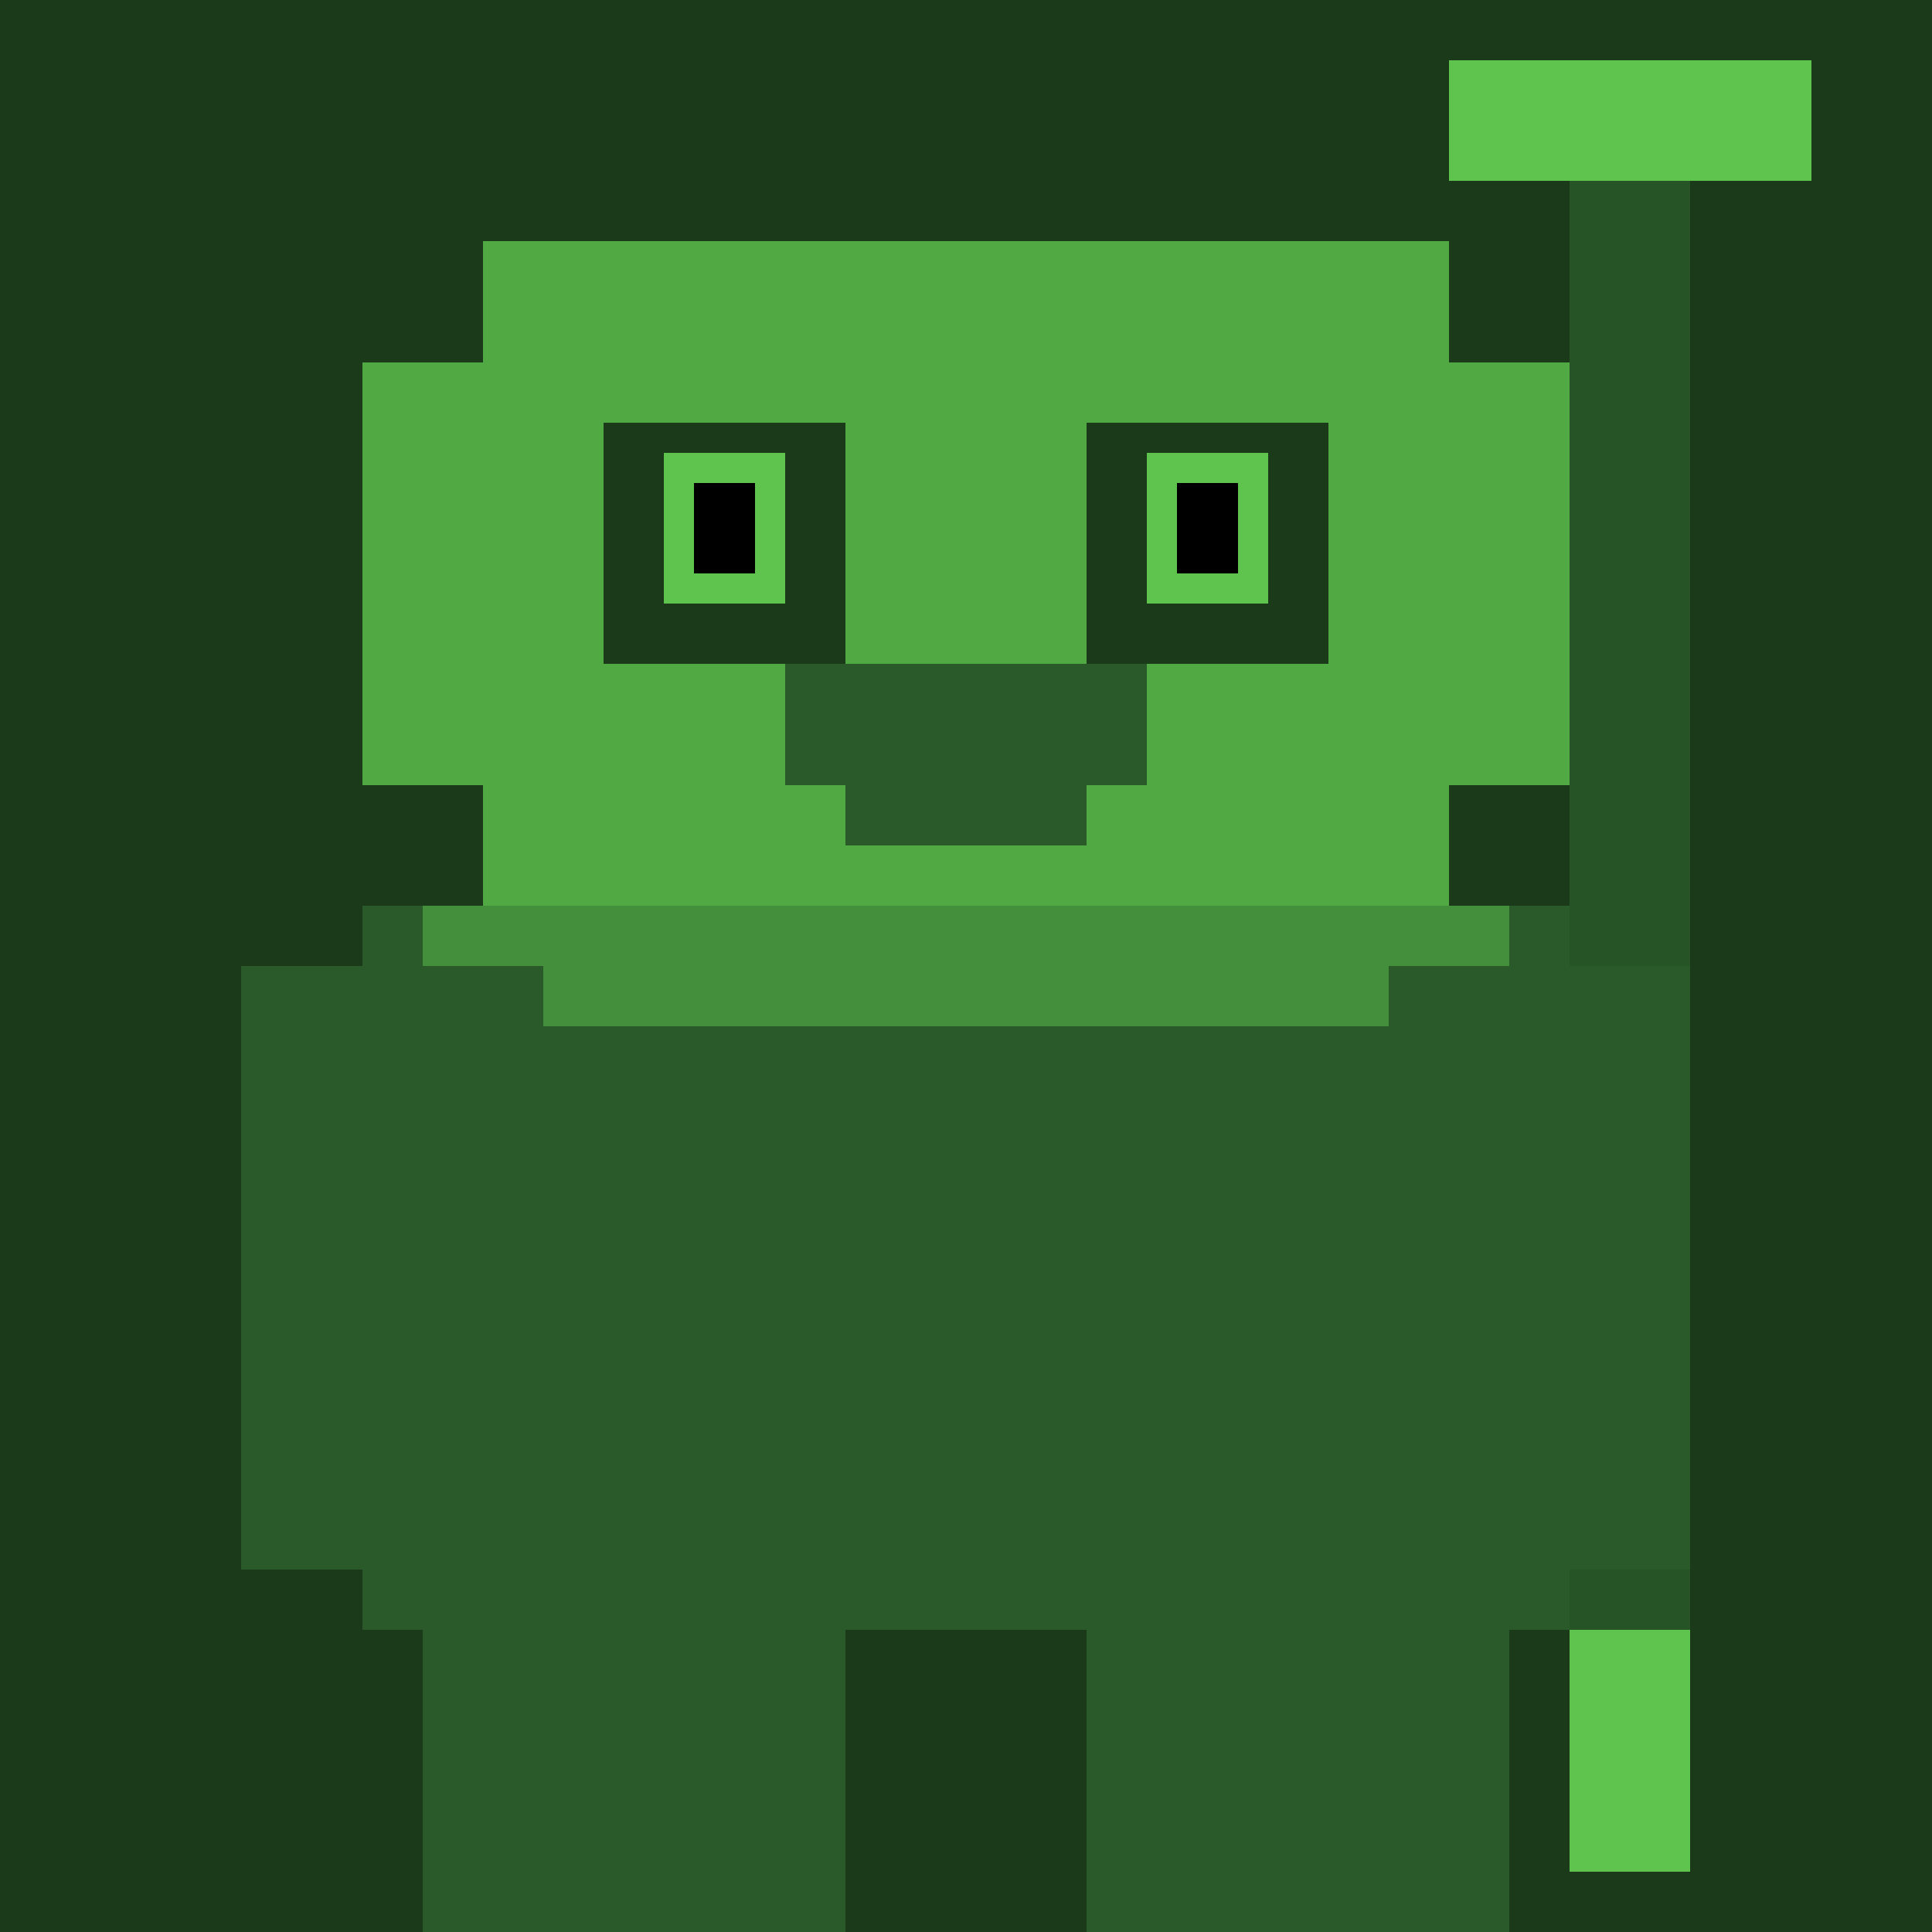
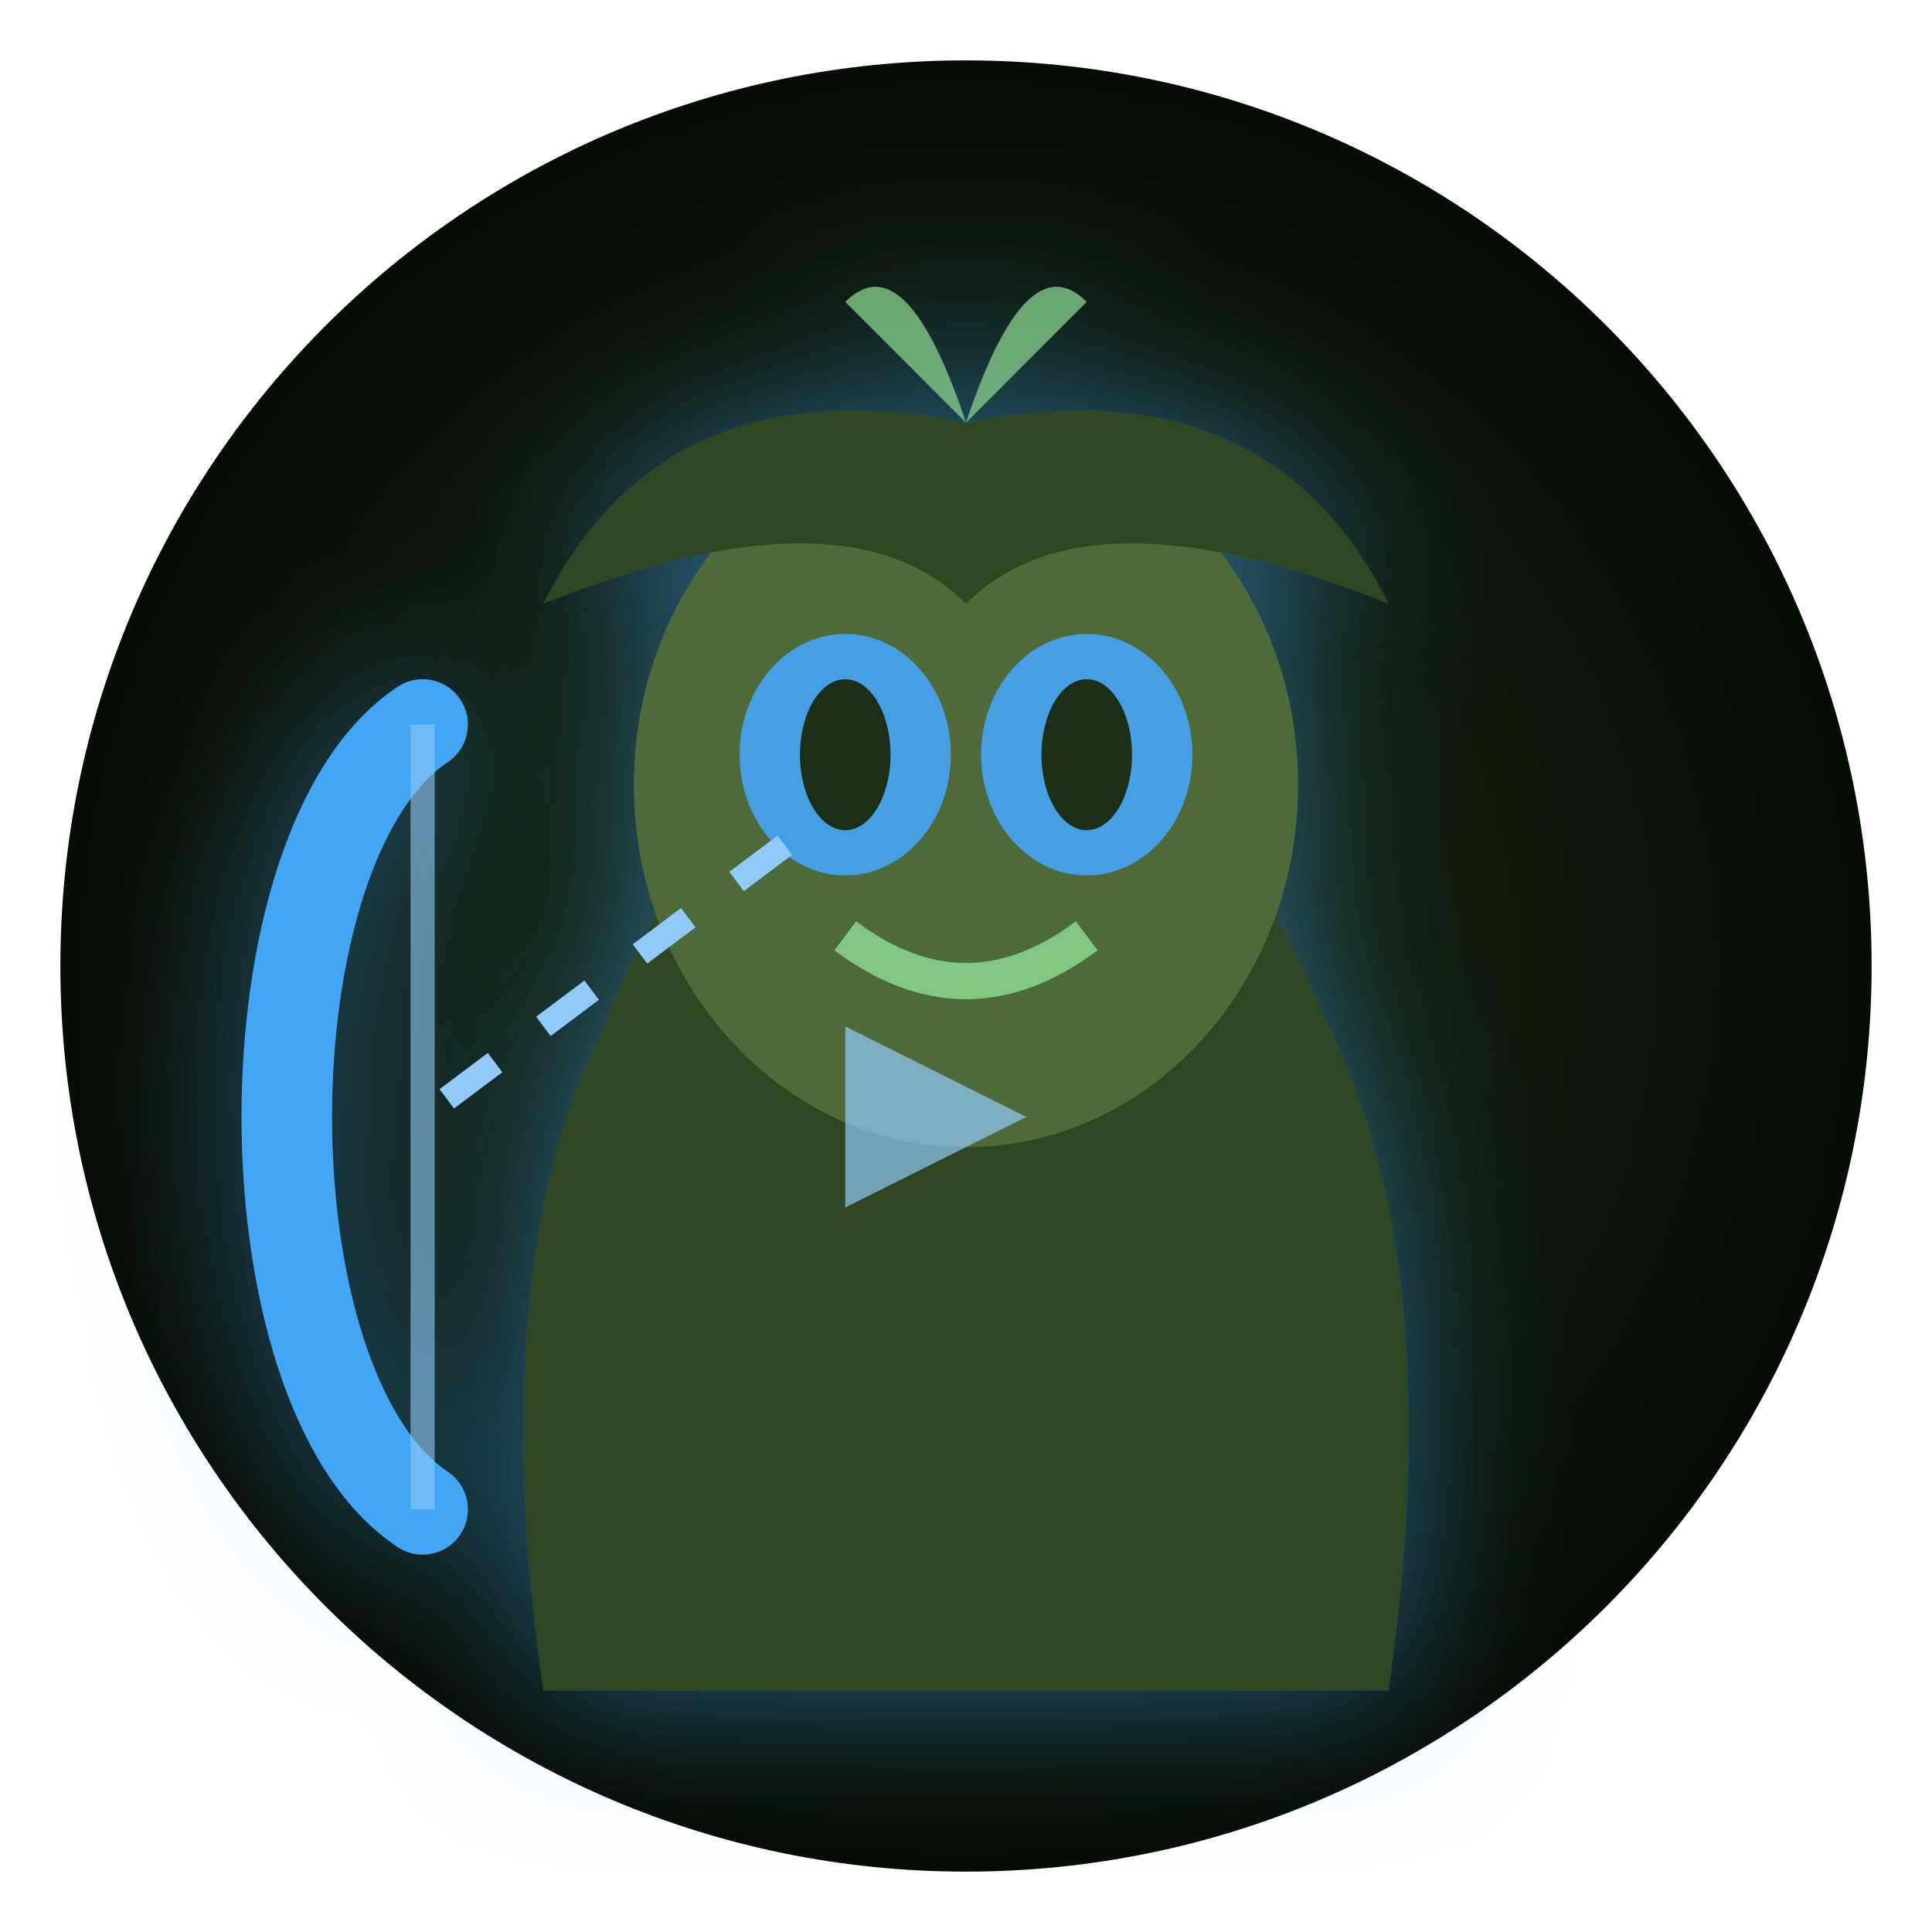
- <svg xmlns="http://www.w3.org/2000/svg" viewBox="0 0 64 64" shape-rendering="crispEdges">
-   <rect x="0" y="0" width="64" height="64" fill="#1a3a1a" />
-   <rect x="16" y="8" width="32" height="22" fill="#5ec44e" opacity="0.8" />
-   <rect x="12" y="12" width="4" height="14" fill="#5ec44e" opacity="0.8" />
-   <rect x="48" y="12" width="4" height="14" fill="#5ec44e" opacity="0.8" />
-   <rect x="20" y="14" width="8" height="8" fill="#1a3a1a" />
-   <rect x="36" y="14" width="8" height="8" fill="#1a3a1a" />
-   <rect x="22" y="15" width="4" height="5" fill="#5ec44e" />
-   <rect x="38" y="15" width="4" height="5" fill="#5ec44e" />
-   <rect x="23" y="16" width="2" height="3" fill="#000" />
-   <rect x="39" y="16" width="2" height="3" fill="#000" />
-   <rect x="26" y="22" width="12" height="4" fill="#2a5a2a" />
-   <rect x="28" y="24" width="8" height="4" fill="#2a5a2a" />
-   <rect x="12" y="30" width="40" height="24" fill="#2a5a2a" />
-   <rect x="8" y="34" width="48" height="16" fill="#2a5a2a" />
-   <rect x="14" y="30" width="36" height="4" fill="#5ec44e" opacity="0.5" />
-   <rect x="52" y="4" width="4" height="52" fill="#2a5a2a" opacity="0.8" />
-   <rect x="48" y="2" width="12" height="4" fill="#5ec44e" />
-   <rect x="52" y="54" width="4" height="8" fill="#5ec44e" />
-   <rect x="8" y="32" width="10" height="20" fill="#2a5a2a" />
-   <rect x="46" y="32" width="10" height="20" fill="#2a5a2a" />
-   <rect x="14" y="54" width="14" height="10" fill="#2a5a2a" />
-   <rect x="36" y="54" width="14" height="10" fill="#2a5a2a" />
+ <svg xmlns="http://www.w3.org/2000/svg" viewBox="0 0 64 64" width="64" height="64">
+   <defs>
+     <filter id="shadow" x="-20%" y="-20%" width="140%" height="140%">
+       <feDropShadow dx="0" dy="1.5" stdDeviation="1.5" flood-opacity="0.35" />
+     </filter>
+   </defs>
+   <defs>
+     <filter id="glow" x="-40%" y="-40%" width="180%" height="180%">
+       <feGaussianBlur stdDeviation="2.5" result="blur" />
+       <feFlood flood-color="#42a5f5" flood-opacity="0.5" result="color" />
+       <feComposite in="color" in2="blur" operator="in" result="glow" />
+       <feMerge>
+         <feMergeNode in="glow" />
+         <feMergeNode in="SourceGraphic" />
+       </feMerge>
+     </filter>
+     <radialGradient id="bg" cx="50%" cy="50%">
+       <stop offset="0%" stop-color="#1b2d14" />
+       <stop offset="100%" stop-color="#060d04" />
+     </radialGradient>
+   </defs>
+   <circle cx="32" cy="32" r="30" fill="url(#bg)" />
+   <g filter="url(#glow)">
+     <path d="M18,56 Q16,42 20,34 Q24,24 32,20 Q40,24 44,34 Q48,42 46,56 Z" fill="#2e4620" />
+     <ellipse cx="32" cy="26" rx="11" ry="12" fill="#4e6b38" />
+     <path d="M18,20 Q22,12 32,14 Q42,12 46,20 Q36,16 32,20 Q28,16 18,20 Z" fill="#2e4620" />
+     <path d="M32,14 Q30,8 28,10 Q30,12 32,14 Q34,12 36,10 Q34,8 32,14 Z" fill="#81c784" opacity="0.8" />
+     <ellipse cx="28" cy="25" rx="3.5" ry="4" fill="#42a5f5" opacity="0.9" />
+     <ellipse cx="36" cy="25" rx="3.5" ry="4" fill="#42a5f5" opacity="0.9" />
+     <ellipse cx="28" cy="25" rx="1.5" ry="2.5" fill="#1b2d14" />
+     <ellipse cx="36" cy="25" rx="1.5" ry="2.5" fill="#1b2d14" />
+     <path d="M28,31 Q32,34 36,31" stroke="#81c784" stroke-width="1.2" fill="none" />
+     <path d="M14,24 C8,28 8,46 14,50" stroke="#42a5f5" stroke-width="3" fill="none" stroke-linecap="round" />
+     <line x1="14" y1="24" x2="14" y2="50" stroke="#90caf9" stroke-width="0.8" opacity="0.6" />
+     <line x1="26" y1="28" x2="14" y2="37" stroke="#90caf9" stroke-width="0.8" stroke-dasharray="2,2" />
+     <polygon points="34,37 28,34 28,40" fill="#90caf9" opacity="0.7" />
+   </g>
</svg>
